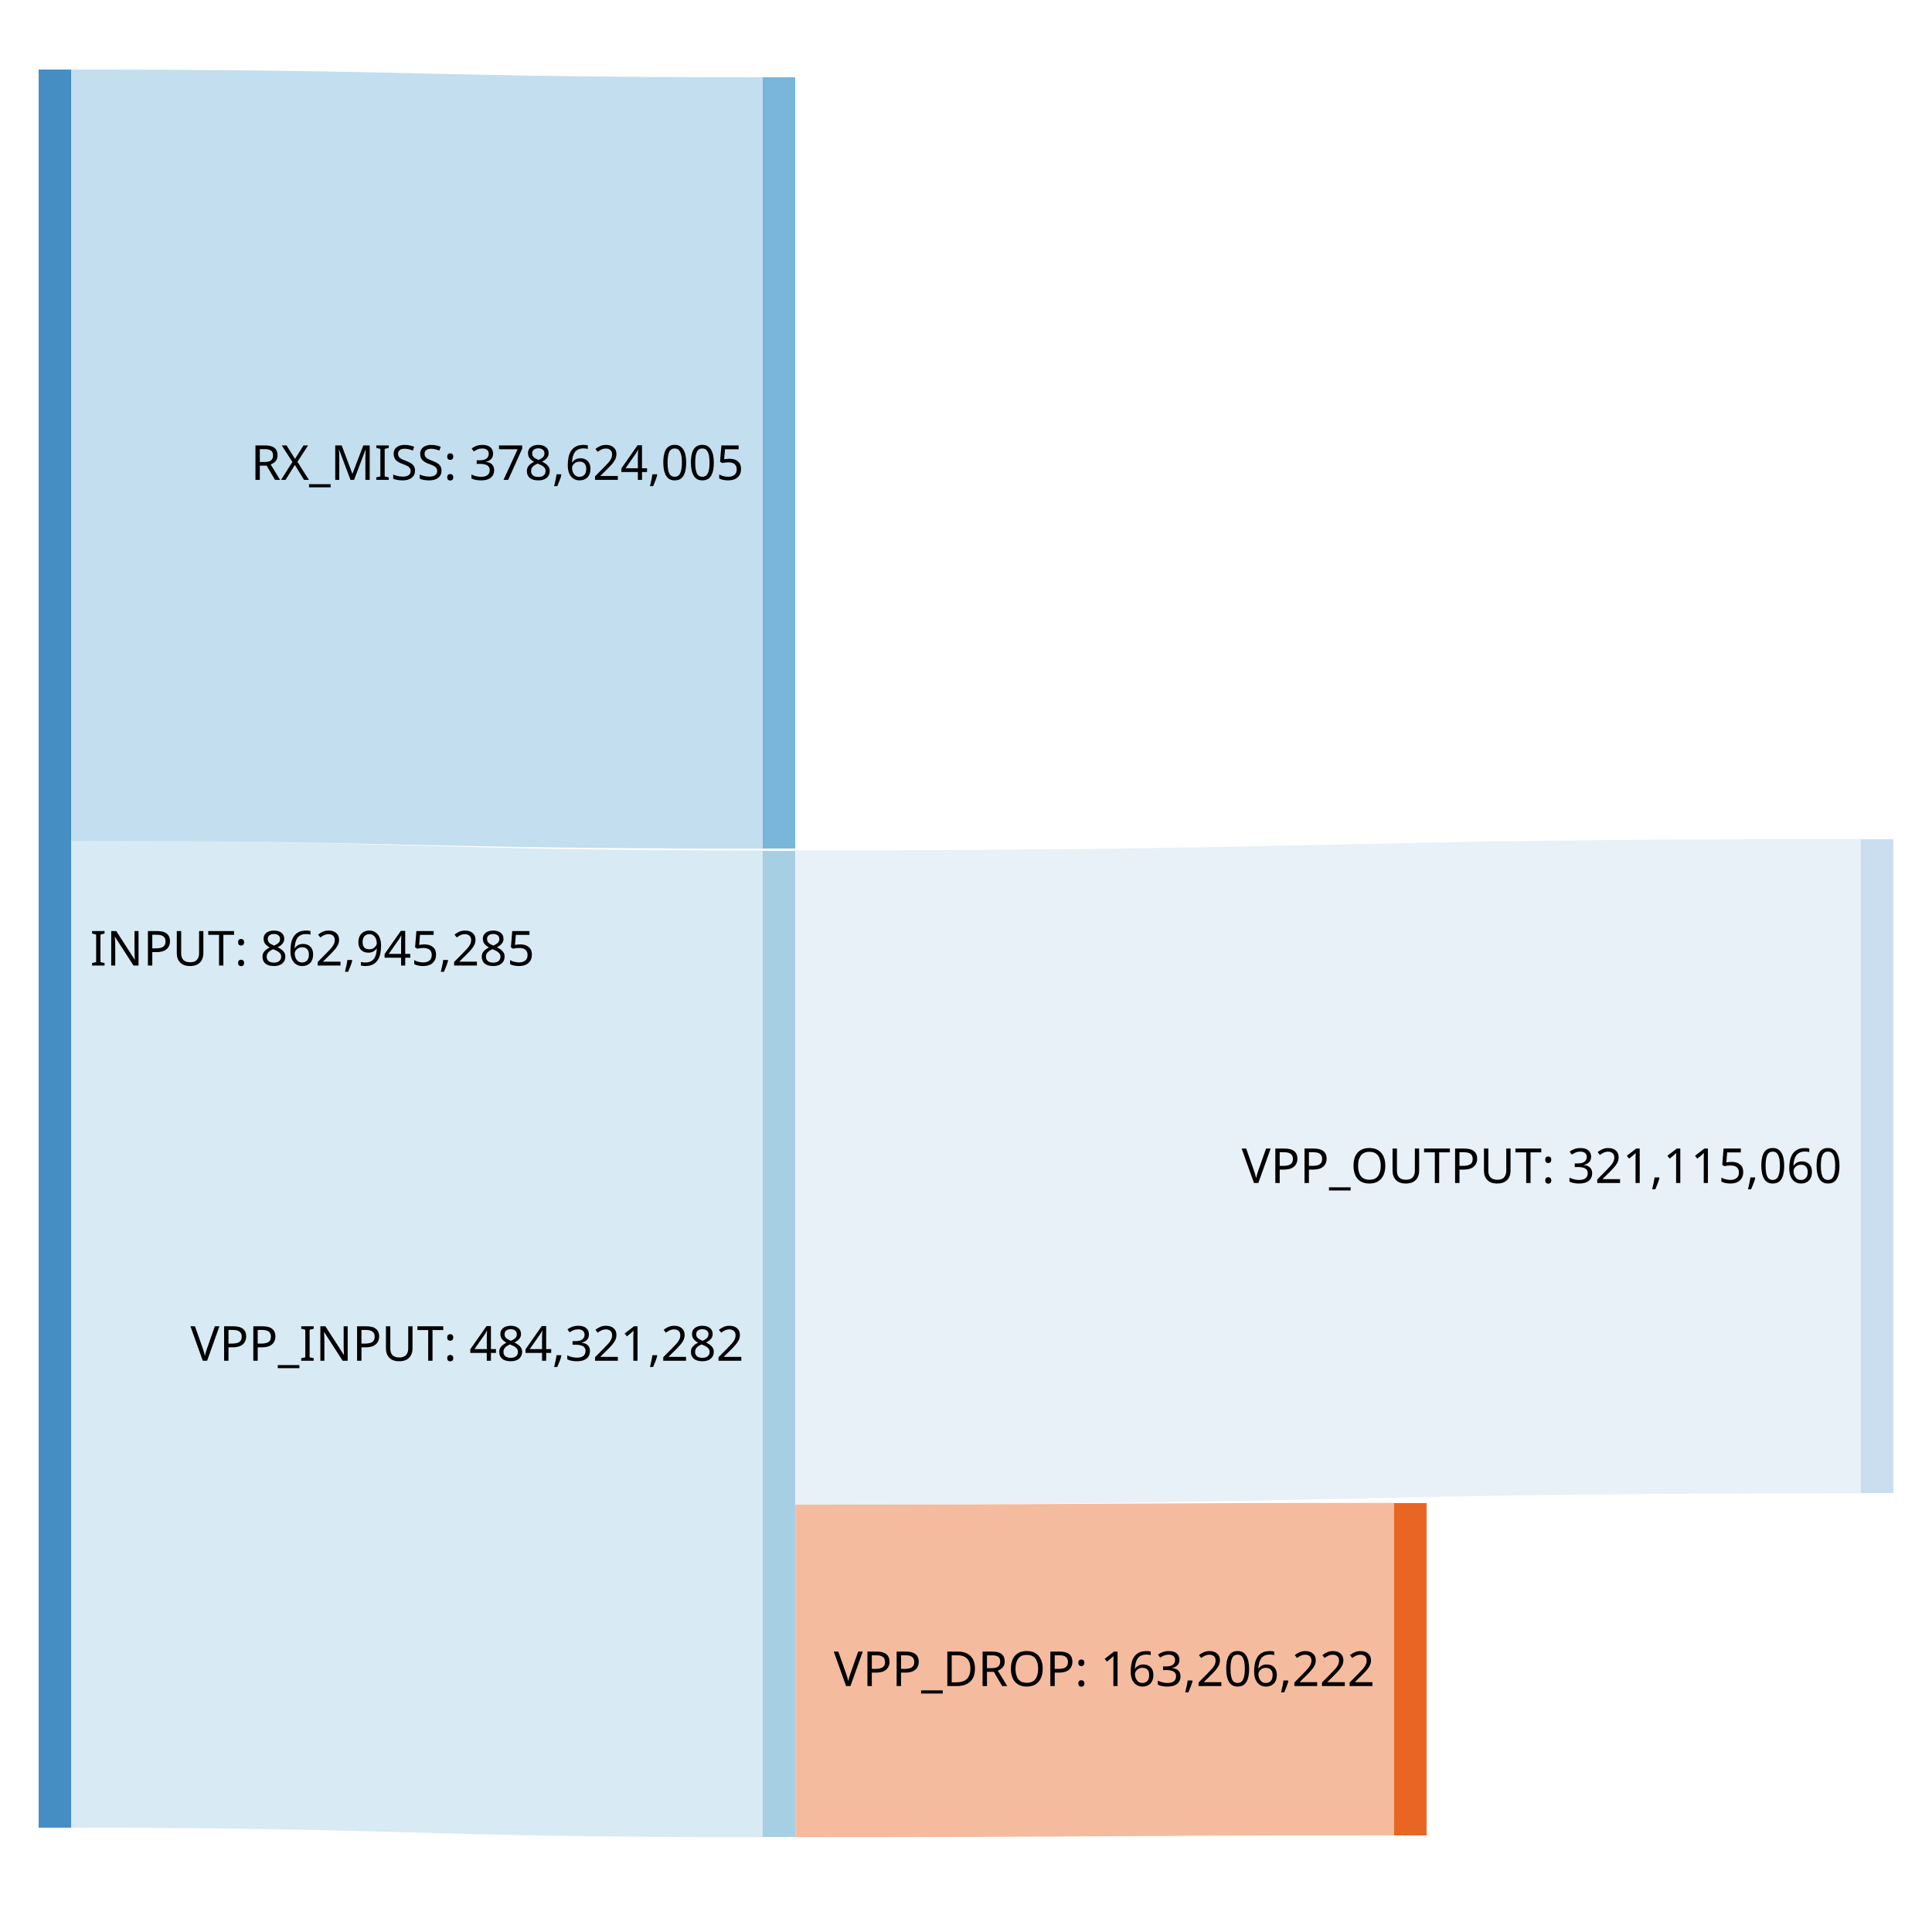
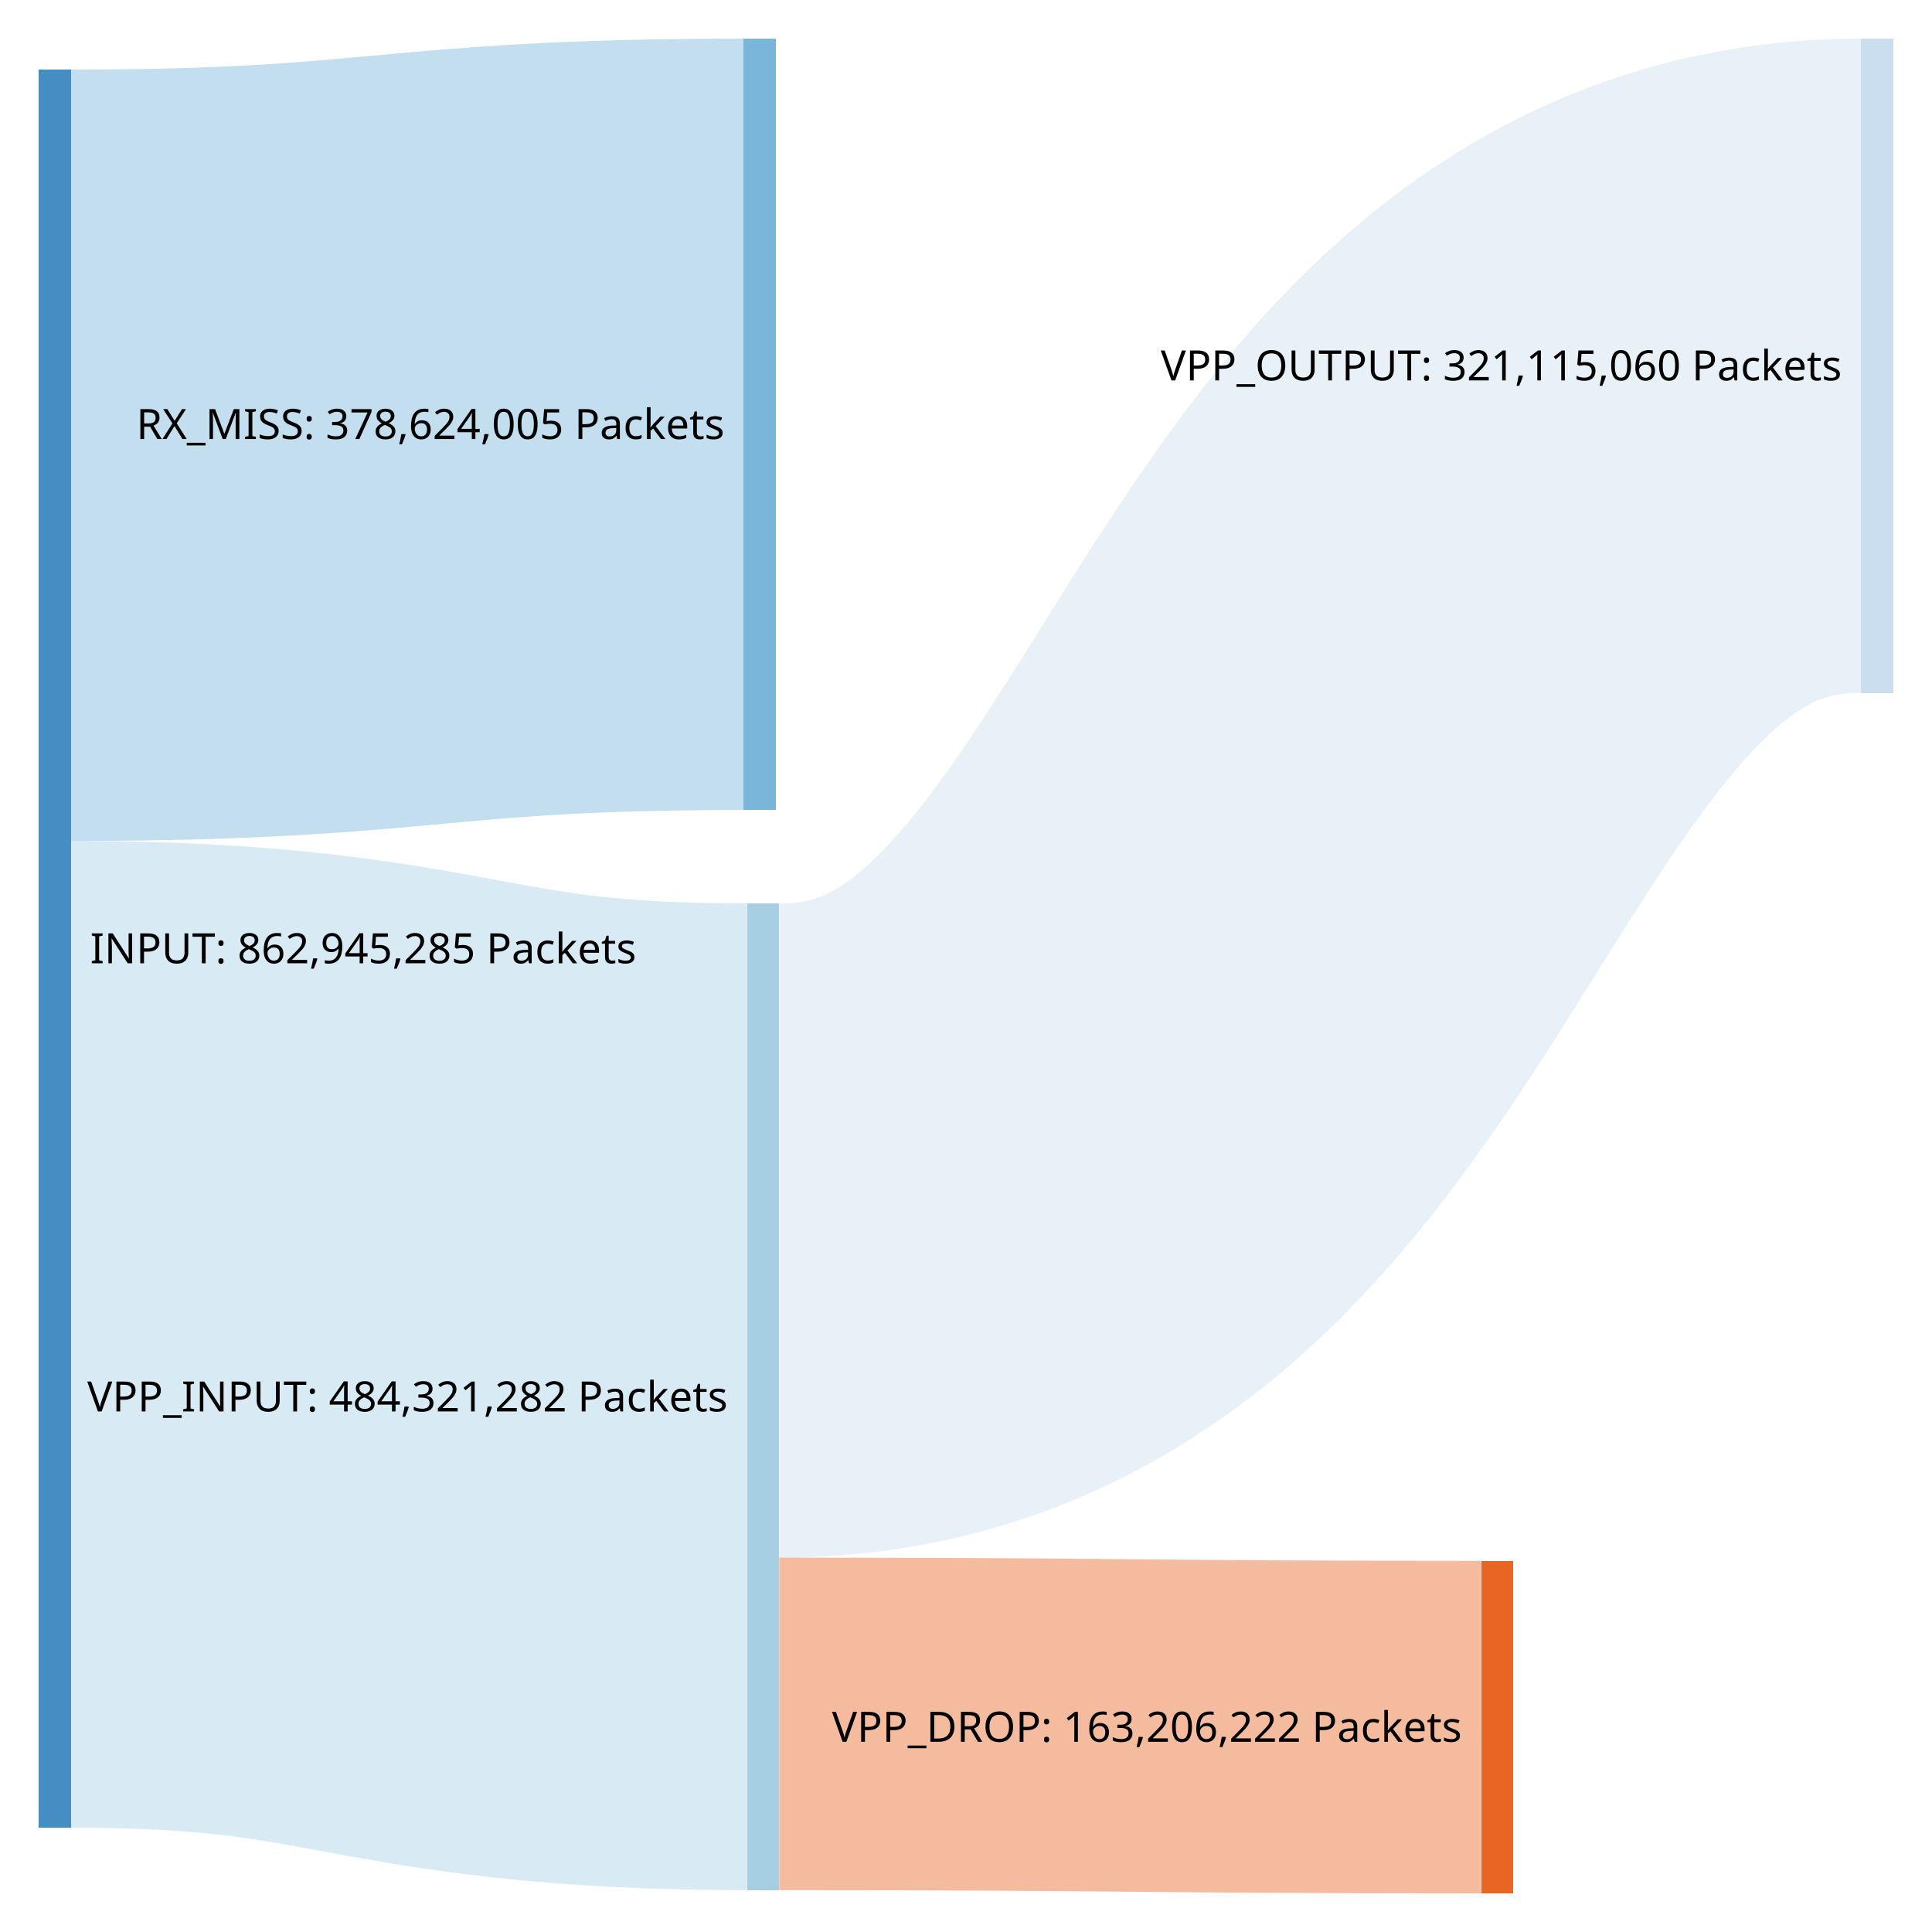
<svg xmlns="http://www.w3.org/2000/svg" id="sankey_svg" height="600" width="600" version="1.1" style="background-color: #ffffff">
  <g>
    <rect width="100%" height="100%" fill="rgb(255, 255, 255)" />
    <g transform="translate(12,12)">
      <g>
-         <path class="link" d="M10,402.385C117.5,402.385 117.5,405.341 225,405.341" style="fill: none; stroke-width: 306.438; stroke: rgb(158, 202, 225); stroke-opacity: 0.4;" />
-         <path class="link" d="M10,129.385C117.5,129.385 117.5,131.781 225,131.781" style="fill: none; stroke-width: 239.562; stroke: rgb(107, 174, 214); stroke-opacity: 0.4;" />
-         <path class="link" d="M235,353.71C400.5,353.71 400.5,350.149 566,350.149" style="fill: none; stroke-width: 203.175; stroke: rgb(198, 219, 239); stroke-opacity: 0.4;" />
-         <path class="link" d="M235,506.929C328,506.929 328,506.368 421,506.368" style="fill: none; stroke-width: 103.263; stroke: rgb(230, 85, 13); stroke-opacity: 0.4;" />
+         <path class="link" d="M10,402.385C115,402.385 115,421.781 220,421.781" style="fill: none; stroke-width: 306.438; stroke: rgb(158, 202, 225); stroke-opacity: 0.4;" />
+         <path class="link" d="M10,129.385C114.5,129.385 114.5,119.781 219,119.781" style="fill: none; stroke-width: 239.562; stroke: rgb(107, 174, 214); stroke-opacity: 0.4;" />
+         <path class="link" d="M230,370.149C398,370.149 398,101.587 566,101.587" style="fill: none; stroke-width: 203.175; stroke: rgb(198, 219, 239); stroke-opacity: 0.4;" />
+         <path class="link" d="M230,523.368C339,523.368 339,524.368 448,524.368" style="fill: none; stroke-width: 103.263; stroke: rgb(230, 85, 13); stroke-opacity: 0.4;" />
      </g>
      <g>
        <g class="node" transform="translate(0,9.604556)">
          <rect height="546" width="10" id="r0" shape-rendering="crispEdges" style="fill: rgb(49, 130, 189); fill-opacity: 0.9; stroke-width: 0; stroke: rgb(24, 63, 92);" />
-           <text x="16" y="273" dy=".35em" text-anchor="start" style="stroke-width: 0; font-family: sans-serif; font-size: 15px; font-weight: 400; fill: rgb(0, 0, 0);">INPUT: 862,945,285</text>
+           <text x="16" y="273" dy=".35em" text-anchor="start" style="stroke-width: 0; font-family: sans-serif; font-size: 13px; font-weight: 400; fill: rgb(0, 0, 0);">INPUT: 862,945,285 Packets</text>
        </g>
-         <g class="node" transform="translate(225,252.1221)">
+         <g class="node" transform="translate(220,268.5618)">
          <rect height="306.438" width="10" id="r2" shape-rendering="crispEdges" style="fill: rgb(158, 202, 225); fill-opacity: 0.9; stroke-width: 0; stroke: rgb(77, 98, 110);" />
-           <text x="-6" y="153.219" dy=".35em" text-anchor="end" style="stroke-width: 0; font-family: sans-serif; font-size: 15px; font-weight: 400; fill: rgb(0, 0, 0);">VPP_INPUT: 484,321,282</text>
+           <text x="-6" y="153.219" dy=".35em" text-anchor="end" style="stroke-width: 0; font-family: sans-serif; font-size: 13px; font-weight: 400; fill: rgb(0, 0, 0);">VPP_INPUT: 484,321,282 Packets</text>
        </g>
-         <g class="node" transform="translate(225,12)">
+         <g class="node" transform="translate(219,0)">
          <rect height="239.562" width="10" id="r1" shape-rendering="crispEdges" style="fill: rgb(107, 174, 214); fill-opacity: 0.9; stroke-width: 0; stroke: rgb(52, 85, 104);" />
-           <text x="-6" y="119.781" dy=".35em" text-anchor="end" style="stroke-width: 0; font-family: sans-serif; font-size: 15px; font-weight: 400; fill: rgb(0, 0, 0);">RX_MISS: 378,624,005</text>
+           <text x="-6" y="119.781" dy=".35em" text-anchor="end" style="stroke-width: 0; font-family: sans-serif; font-size: 13px; font-weight: 400; fill: rgb(0, 0, 0);">RX_MISS: 378,624,005 Packets</text>
        </g>
-         <g class="node" transform="translate(566,248.5618)">
+         <g class="node" transform="translate(448,472.7367)">
+           <rect height="103.263" width="10" id="r4" shape-rendering="crispEdges" style="fill: rgb(230, 85, 13); fill-opacity: 0.9; stroke-width: 0; stroke: rgb(112, 41, 6);" />
+           <text x="-6" y="51.632" dy=".35em" text-anchor="end" style="stroke-width: 0; font-family: sans-serif; font-size: 13px; font-weight: 400; fill: rgb(0, 0, 0);">VPP_DROP: 163,206,222 Packets</text>
+         </g>
+         <g class="node" transform="translate(566,0)">
          <rect height="203.175" width="10" id="r3" shape-rendering="crispEdges" style="fill: rgb(198, 219, 239); fill-opacity: 0.9; stroke-width: 0; stroke: rgb(97, 107, 117);" />
-           <text x="-6" y="101.587" dy=".35em" text-anchor="end" style="stroke-width: 0; font-family: sans-serif; font-size: 15px; font-weight: 400; fill: rgb(0, 0, 0);">VPP_OUTPUT: 321,115,060</text>
-         </g>
-         <g class="node" transform="translate(421,454.7367)">
-           <rect height="103.263" width="10" id="r4" shape-rendering="crispEdges" style="fill: rgb(230, 85, 13); fill-opacity: 0.9; stroke-width: 0; stroke: rgb(112, 41, 6);" />
-           <text x="-6" y="51.632" dy=".35em" text-anchor="end" style="stroke-width: 0; font-family: sans-serif; font-size: 15px; font-weight: 400; fill: rgb(0, 0, 0);">VPP_DROP: 163,206,222</text>
+           <text x="-6" y="101.587" dy=".35em" text-anchor="end" style="stroke-width: 0; font-family: sans-serif; font-size: 13px; font-weight: 400; fill: rgb(0, 0, 0);">VPP_OUTPUT: 321,115,060 Packets</text>
        </g>
      </g>
    </g>
  </g>
</svg>
